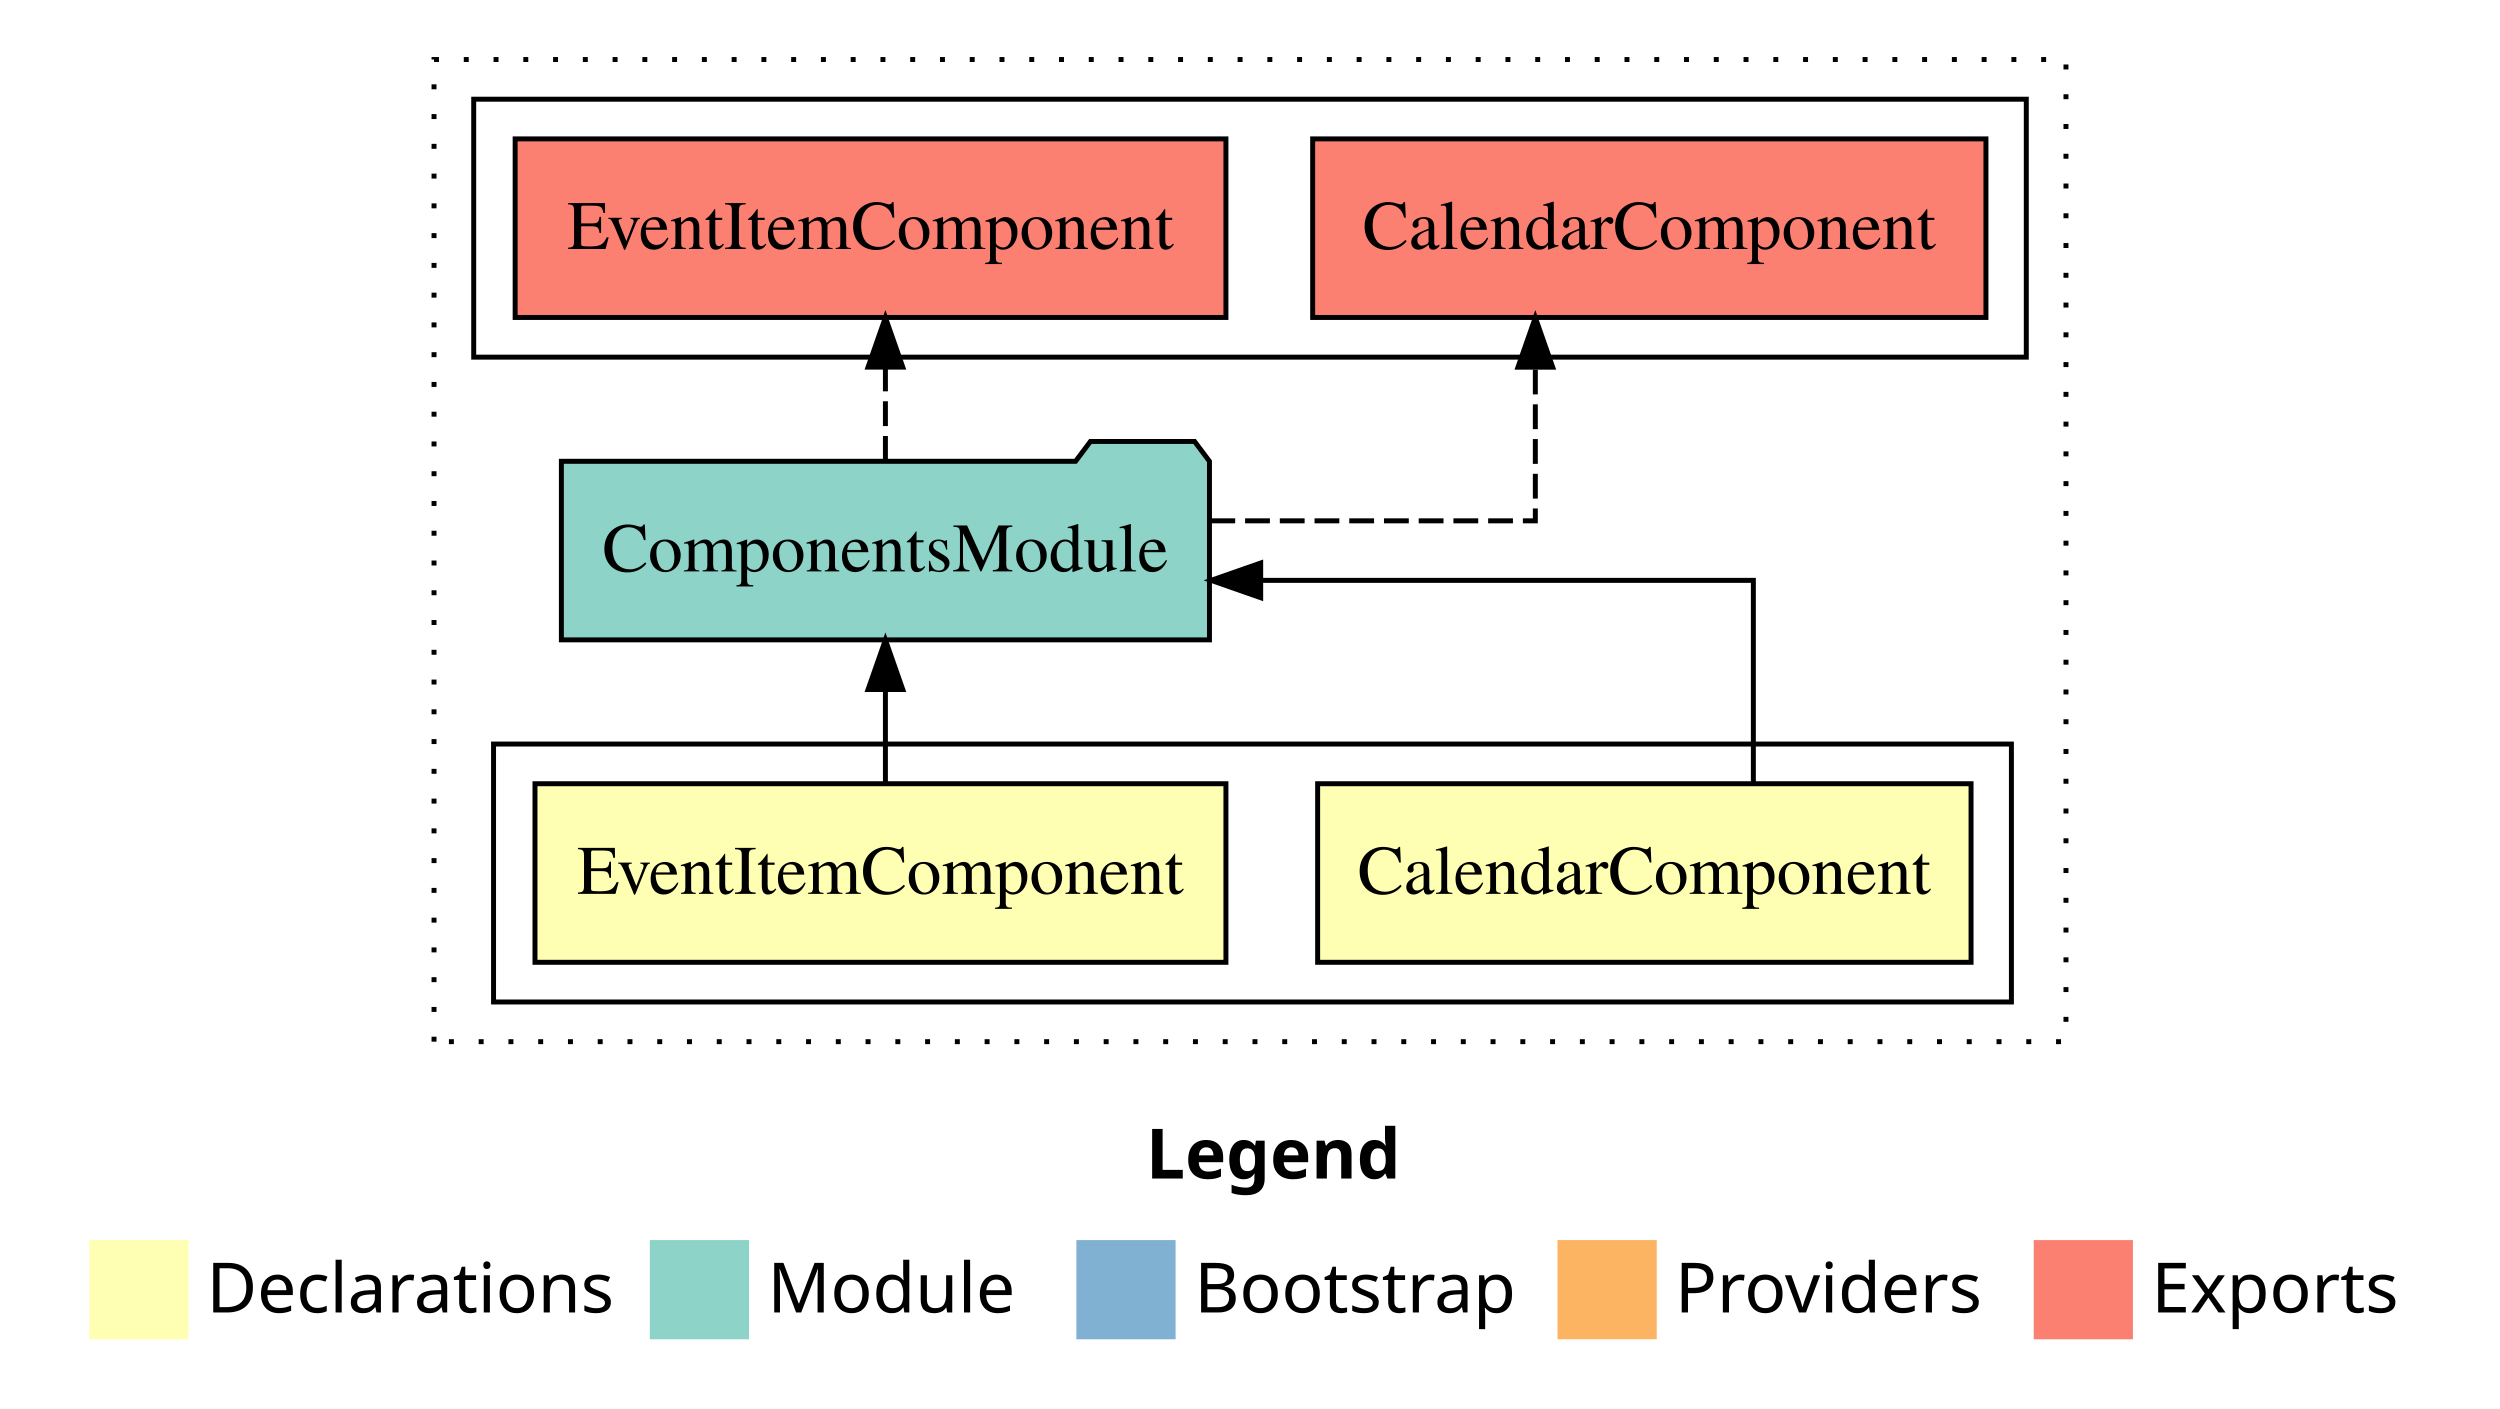
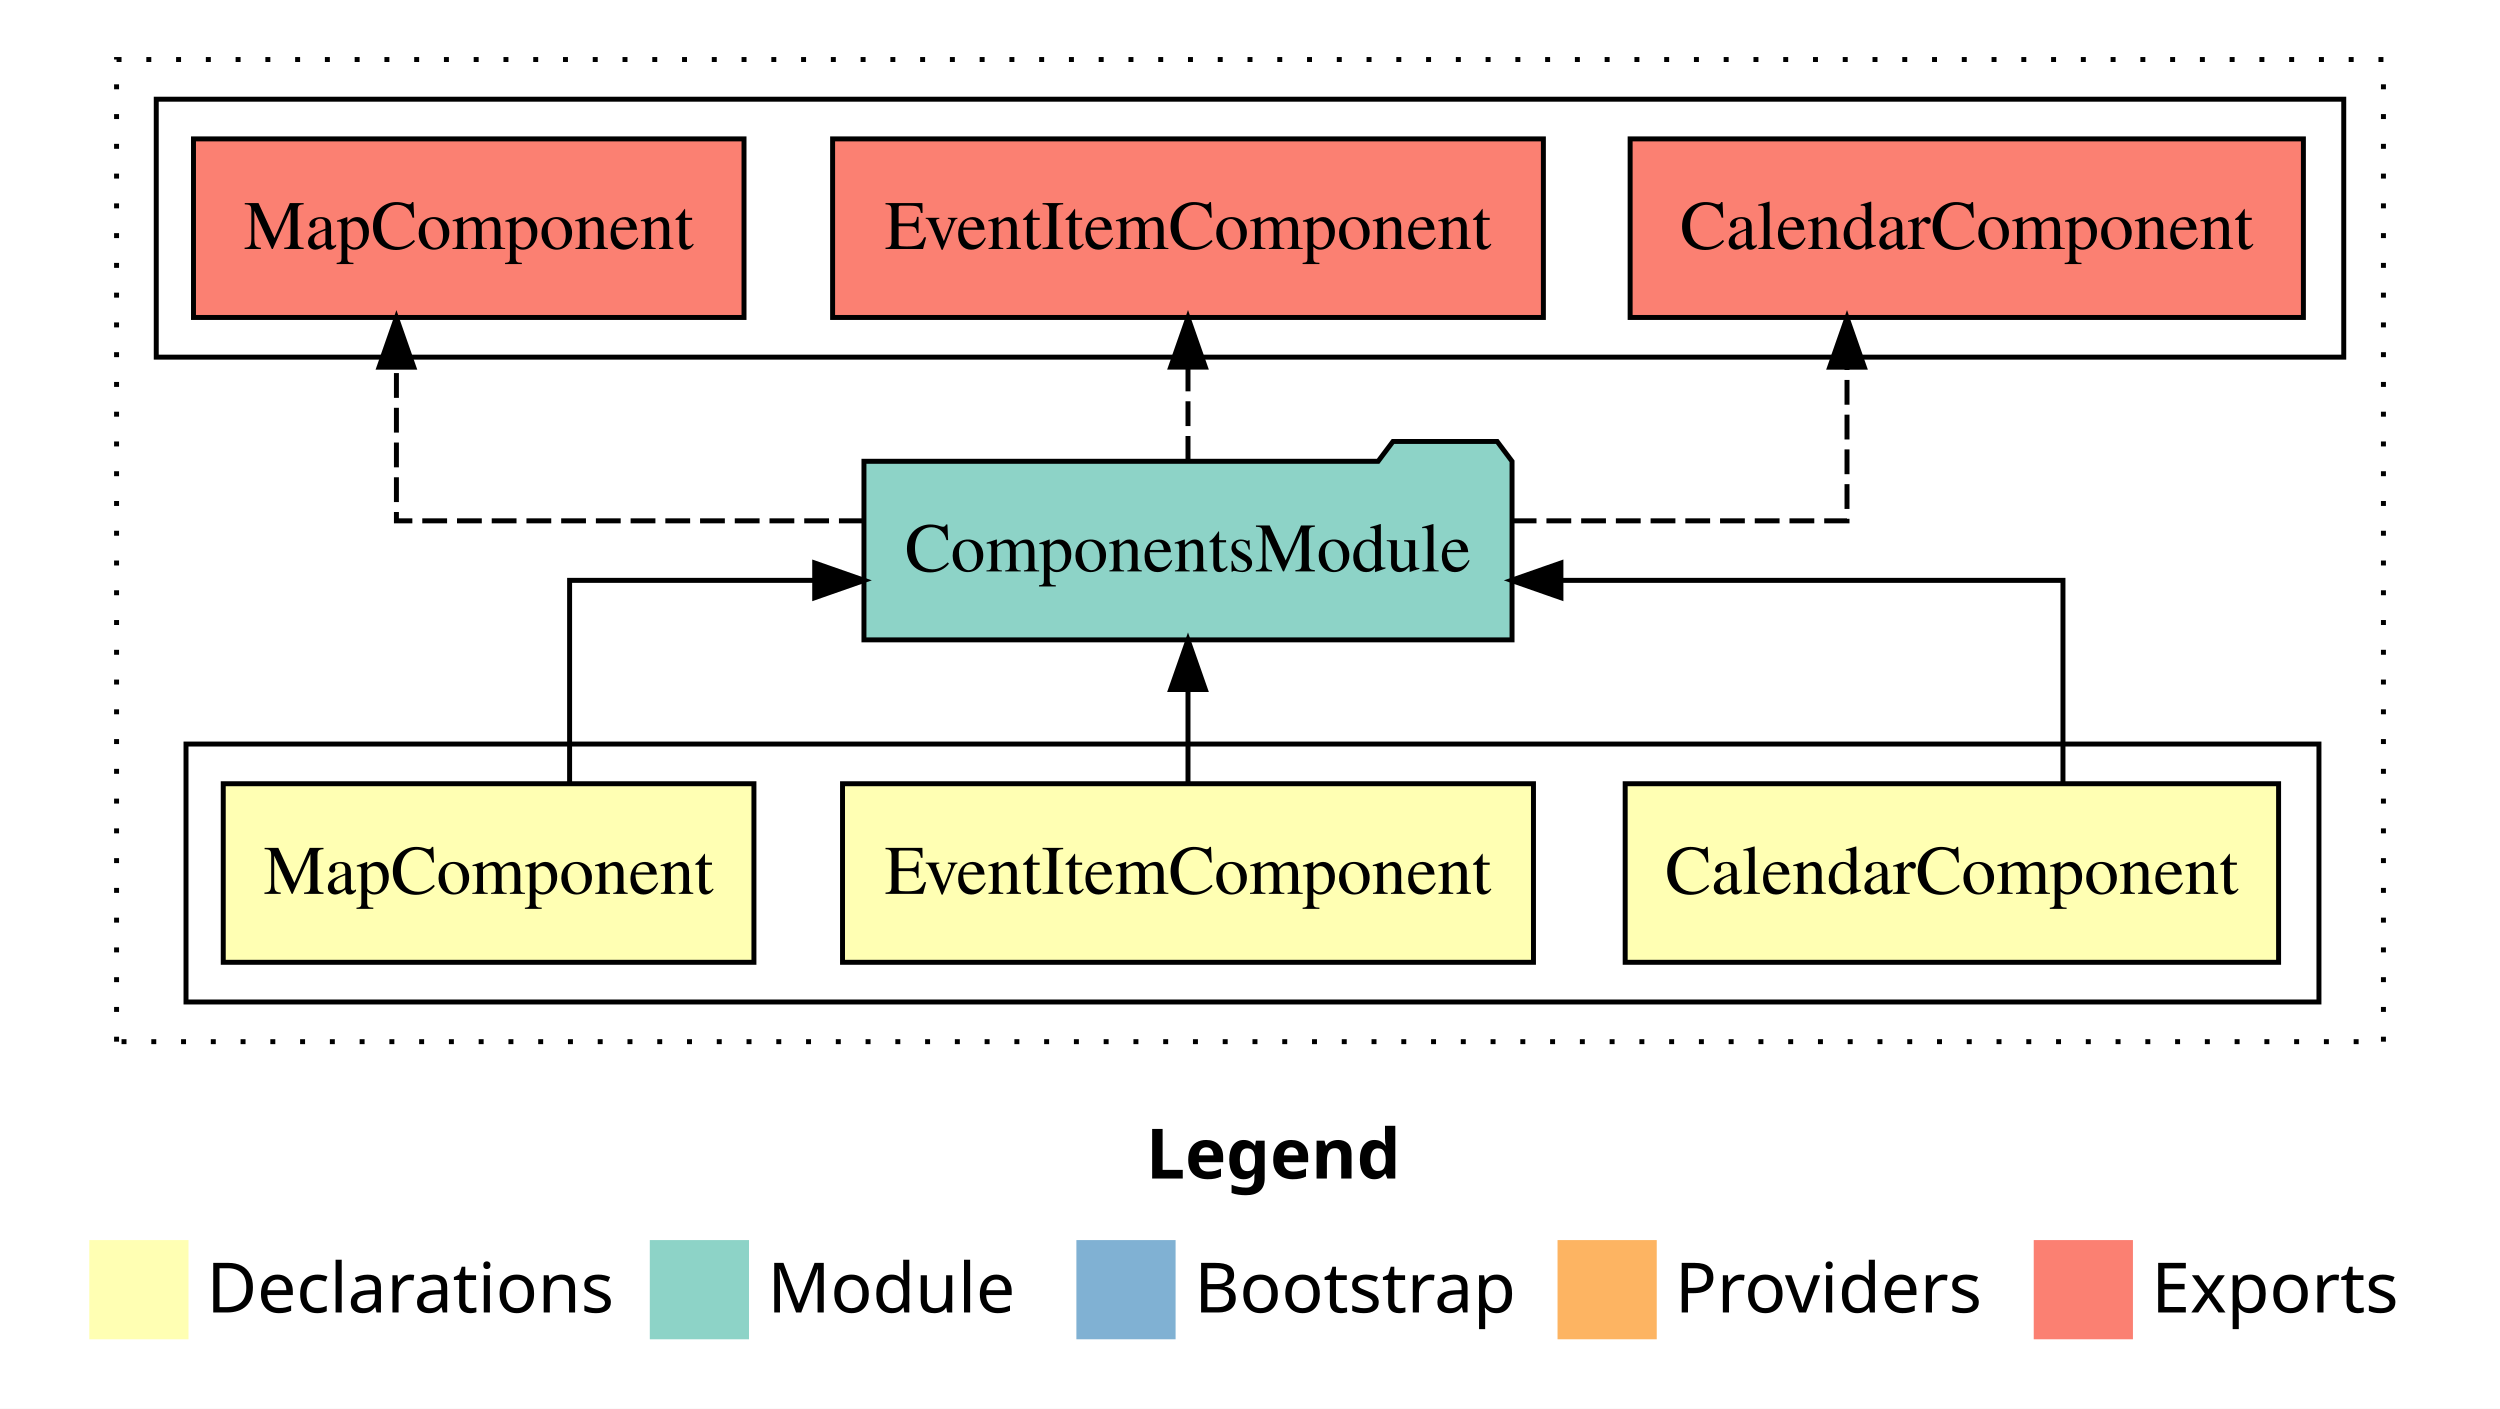
<svg xmlns="http://www.w3.org/2000/svg" width="504pt" height="284pt" viewBox="0.00 0.00 504.00 284.00">
  <g id="graph0" class="graph" transform="scale(1 1) rotate(0) translate(4 280)">
    <polygon fill="#ffffff" stroke="transparent" points="-4,4 -4,-280 500,-280 500,4 -4,4" />
    <text text-anchor="start" x="227.009" y="-42.4" font-family="sans-serif" font-weight="bold" font-size="14.00" fill="#000000">Legend</text>
    <polygon fill="#ffffb3" stroke="transparent" points="14,-10 14,-30 34,-30 34,-10 14,-10" />
    <text text-anchor="start" x="37.629" y="-15.4" font-family="sans-serif" font-size="14.00" fill="#000000">  Declarations</text>
    <polygon fill="#8dd3c7" stroke="transparent" points="127,-10 127,-30 147,-30 147,-10 127,-10" />
    <text text-anchor="start" x="150.725" y="-15.4" font-family="sans-serif" font-size="14.00" fill="#000000">  Module</text>
    <polygon fill="#80b1d3" stroke="transparent" points="213,-10 213,-30 233,-30 233,-10 213,-10" />
    <text text-anchor="start" x="236.781" y="-15.4" font-family="sans-serif" font-size="14.00" fill="#000000">  Bootstrap</text>
    <polygon fill="#fdb462" stroke="transparent" points="310,-10 310,-30 330,-30 330,-10 310,-10" />
    <text text-anchor="start" x="333.673" y="-15.4" font-family="sans-serif" font-size="14.00" fill="#000000">  Providers</text>
    <polygon fill="#fb8072" stroke="transparent" points="406,-10 406,-30 426,-30 426,-10 406,-10" />
    <text text-anchor="start" x="429.726" y="-15.4" font-family="sans-serif" font-size="14.00" fill="#000000">  Exports</text>
    <g id="clust1" class="cluster">
-       <polygon fill="none" stroke="#000000" stroke-dasharray="1,5" points="83.5,-70 83.5,-268 412.5,-268 412.5,-70 83.5,-70" />
+       <polygon fill="none" stroke="#000000" stroke-dasharray="1,5" points="19.5,-70 19.5,-268 476.5,-268 476.5,-70 19.5,-70" />
    </g>
    <g id="clust2" class="cluster">
-       <polygon fill="none" stroke="#000000" points="95.5,-78 95.5,-130 401.5,-130 401.5,-78 95.5,-78" />
+       <polygon fill="none" stroke="#000000" points="33.5,-78 33.5,-130 463.5,-130 463.5,-78 33.5,-78" />
    </g>
-     <g id="clust6" class="cluster">
-       <polygon fill="none" stroke="#000000" points="91.5,-208 91.5,-260 404.5,-260 404.5,-208 91.5,-208" />
+     <g id="clust7" class="cluster">
+       <polygon fill="none" stroke="#000000" points="27.5,-208 27.5,-260 468.5,-260 468.5,-208 27.5,-208" />
    </g>
    <g id="node1" class="node">
-       <polygon fill="#ffffb3" stroke="#000000" points="393.364,-122 261.636,-122 261.636,-86 393.364,-86 393.364,-122" />
-       <text text-anchor="middle" x="327.5" y="-99.8" font-family="Times,serif" font-size="14.00" fill="#000000">CalendarComponent</text>
+       <polygon fill="#ffffb3" stroke="#000000" points="455.364,-122 323.636,-122 323.636,-86 455.364,-86 455.364,-122" />
+       <text text-anchor="middle" x="389.5" y="-99.8" font-family="Times,serif" font-size="14.00" fill="#000000">CalendarComponent</text>
+     </g>
+     <g id="node4" class="node">
+       <polygon fill="#8dd3c7" stroke="#000000" points="300.827,-187 297.827,-191 276.827,-191 273.827,-187 170.173,-187 170.173,-151 300.827,-151 300.827,-187" />
+       <text text-anchor="middle" x="235.5" y="-164.8" font-family="Times,serif" font-size="14.00" fill="#000000">ComponentsModule</text>
+     </g>
+     <g id="edge1" class="edge">
+       <path fill="none" stroke="#000000" d="M411.894,-122.022C411.894,-139.373 411.894,-163 411.894,-163 411.894,-163 310.682,-163 310.682,-163" />
+       <polygon fill="#000000" stroke="#000000" points="310.682,-159.5 300.682,-163 310.681,-166.5 310.682,-159.5" />
+     </g>
+     <g id="node2" class="node">
+       <polygon fill="#ffffb3" stroke="#000000" points="305.147,-122 165.853,-122 165.853,-86 305.147,-86 305.147,-122" />
+       <text text-anchor="middle" x="235.5" y="-99.8" font-family="Times,serif" font-size="14.00" fill="#000000">EventItemComponent</text>
+     </g>
+     <g id="edge2" class="edge">
+       <path fill="none" stroke="#000000" d="M235.5,-122.106C235.5,-122.106 235.5,-140.991 235.5,-140.991" />
+       <polygon fill="#000000" stroke="#000000" points="232,-140.991 235.5,-150.991 239,-140.991 232,-140.991" />
    </g>
    <g id="node3" class="node">
-       <polygon fill="#8dd3c7" stroke="#000000" points="239.827,-187 236.827,-191 215.827,-191 212.827,-187 109.173,-187 109.173,-151 239.827,-151 239.827,-187" />
-       <text text-anchor="middle" x="174.5" y="-164.8" font-family="Times,serif" font-size="14.00" fill="#000000">ComponentsModule</text>
-     </g>
-     <g id="edge1" class="edge">
-       <path fill="none" stroke="#000000" d="M349.477,-122.022C349.477,-139.373 349.477,-163 349.477,-163 349.477,-163 250.153,-163 250.153,-163" />
-       <polygon fill="#000000" stroke="#000000" points="250.153,-159.5 240.153,-163 250.153,-166.5 250.153,-159.5" />
-     </g>
-     <g id="node2" class="node">
-       <polygon fill="#ffffb3" stroke="#000000" points="243.147,-122 103.853,-122 103.853,-86 243.147,-86 243.147,-122" />
-       <text text-anchor="middle" x="173.5" y="-99.8" font-family="Times,serif" font-size="14.00" fill="#000000">EventItemComponent</text>
-     </g>
-     <g id="edge2" class="edge">
-       <path fill="none" stroke="#000000" d="M174.5,-122.106C174.5,-122.106 174.5,-140.991 174.5,-140.991" />
-       <polygon fill="#000000" stroke="#000000" points="171,-140.991 174.5,-150.991 178,-140.991 171,-140.991" />
-     </g>
-     <g id="node4" class="node">
-       <polygon fill="#fb8072" stroke="#000000" points="396.365,-252 260.635,-252 260.635,-216 396.365,-216 396.365,-252" />
-       <text text-anchor="middle" x="328.5" y="-229.8" font-family="Times,serif" font-size="14.00" fill="#000000">CalendarComponent </text>
+       <polygon fill="#ffffb3" stroke="#000000" points="147.992,-122 41.008,-122 41.008,-86 147.992,-86 147.992,-122" />
+       <text text-anchor="middle" x="94.5" y="-99.8" font-family="Times,serif" font-size="14.00" fill="#000000">MapComponent</text>
    </g>
    <g id="edge3" class="edge">
-       <path fill="none" stroke="#000000" stroke-dasharray="5,2" d="M240.011,-175C272.767,-175 305.523,-175 305.523,-175 305.523,-175 305.523,-205.977 305.523,-205.977" />
-       <polygon fill="#000000" stroke="#000000" points="302.023,-205.977 305.523,-215.977 309.023,-205.977 302.023,-205.977" />
+       <path fill="none" stroke="#000000" d="M110.832,-122.022C110.832,-139.373 110.832,-163 110.832,-163 110.832,-163 160.245,-163 160.245,-163" />
+       <polygon fill="#000000" stroke="#000000" points="160.245,-166.5 170.245,-163 160.245,-159.5 160.245,-166.5" />
    </g>
    <g id="node5" class="node">
-       <polygon fill="#fb8072" stroke="#000000" points="243.147,-252 99.853,-252 99.853,-216 243.147,-216 243.147,-252" />
-       <text text-anchor="middle" x="171.5" y="-229.8" font-family="Times,serif" font-size="14.00" fill="#000000">EventItemComponent </text>
+       <polygon fill="#fb8072" stroke="#000000" points="460.365,-252 324.635,-252 324.635,-216 460.365,-216 460.365,-252" />
+       <text text-anchor="middle" x="392.5" y="-229.8" font-family="Times,serif" font-size="14.00" fill="#000000">CalendarComponent </text>
    </g>
    <g id="edge4" class="edge">
-       <path fill="none" stroke="#000000" stroke-dasharray="5,2" d="M174.5,-187.106C174.5,-187.106 174.5,-205.991 174.5,-205.991" />
-       <polygon fill="#000000" stroke="#000000" points="171,-205.991 174.5,-215.991 178,-205.991 171,-205.991" />
+       <path fill="none" stroke="#000000" stroke-dasharray="5,2" d="M300.76,-175C334.359,-175 368.356,-175 368.356,-175 368.356,-175 368.356,-205.977 368.356,-205.977" />
+       <polygon fill="#000000" stroke="#000000" points="364.856,-205.977 368.356,-215.977 371.856,-205.977 364.856,-205.977" />
+     </g>
+     <g id="node6" class="node">
+       <polygon fill="#fb8072" stroke="#000000" points="307.147,-252 163.853,-252 163.853,-216 307.147,-216 307.147,-252" />
+       <text text-anchor="middle" x="235.5" y="-229.8" font-family="Times,serif" font-size="14.00" fill="#000000">EventItemComponent </text>
+     </g>
+     <g id="edge5" class="edge">
+       <path fill="none" stroke="#000000" stroke-dasharray="5,2" d="M235.5,-187.106C235.5,-187.106 235.5,-205.991 235.5,-205.991" />
+       <polygon fill="#000000" stroke="#000000" points="232,-205.991 235.5,-215.991 239,-205.991 232,-205.991" />
+     </g>
+     <g id="node7" class="node">
+       <polygon fill="#fb8072" stroke="#000000" points="145.993,-252 35.007,-252 35.007,-216 145.993,-216 145.993,-252" />
+       <text text-anchor="middle" x="90.5" y="-229.8" font-family="Times,serif" font-size="14.00" fill="#000000">MapComponent </text>
+     </g>
+     <g id="edge6" class="edge">
+       <path fill="none" stroke="#000000" stroke-dasharray="5,2" d="M170.131,-175C126.061,-175 75.918,-175 75.918,-175 75.918,-175 75.918,-205.977 75.918,-205.977" />
+       <polygon fill="#000000" stroke="#000000" points="72.418,-205.977 75.918,-215.977 79.418,-205.977 72.418,-205.977" />
    </g>
  </g>
</svg>
